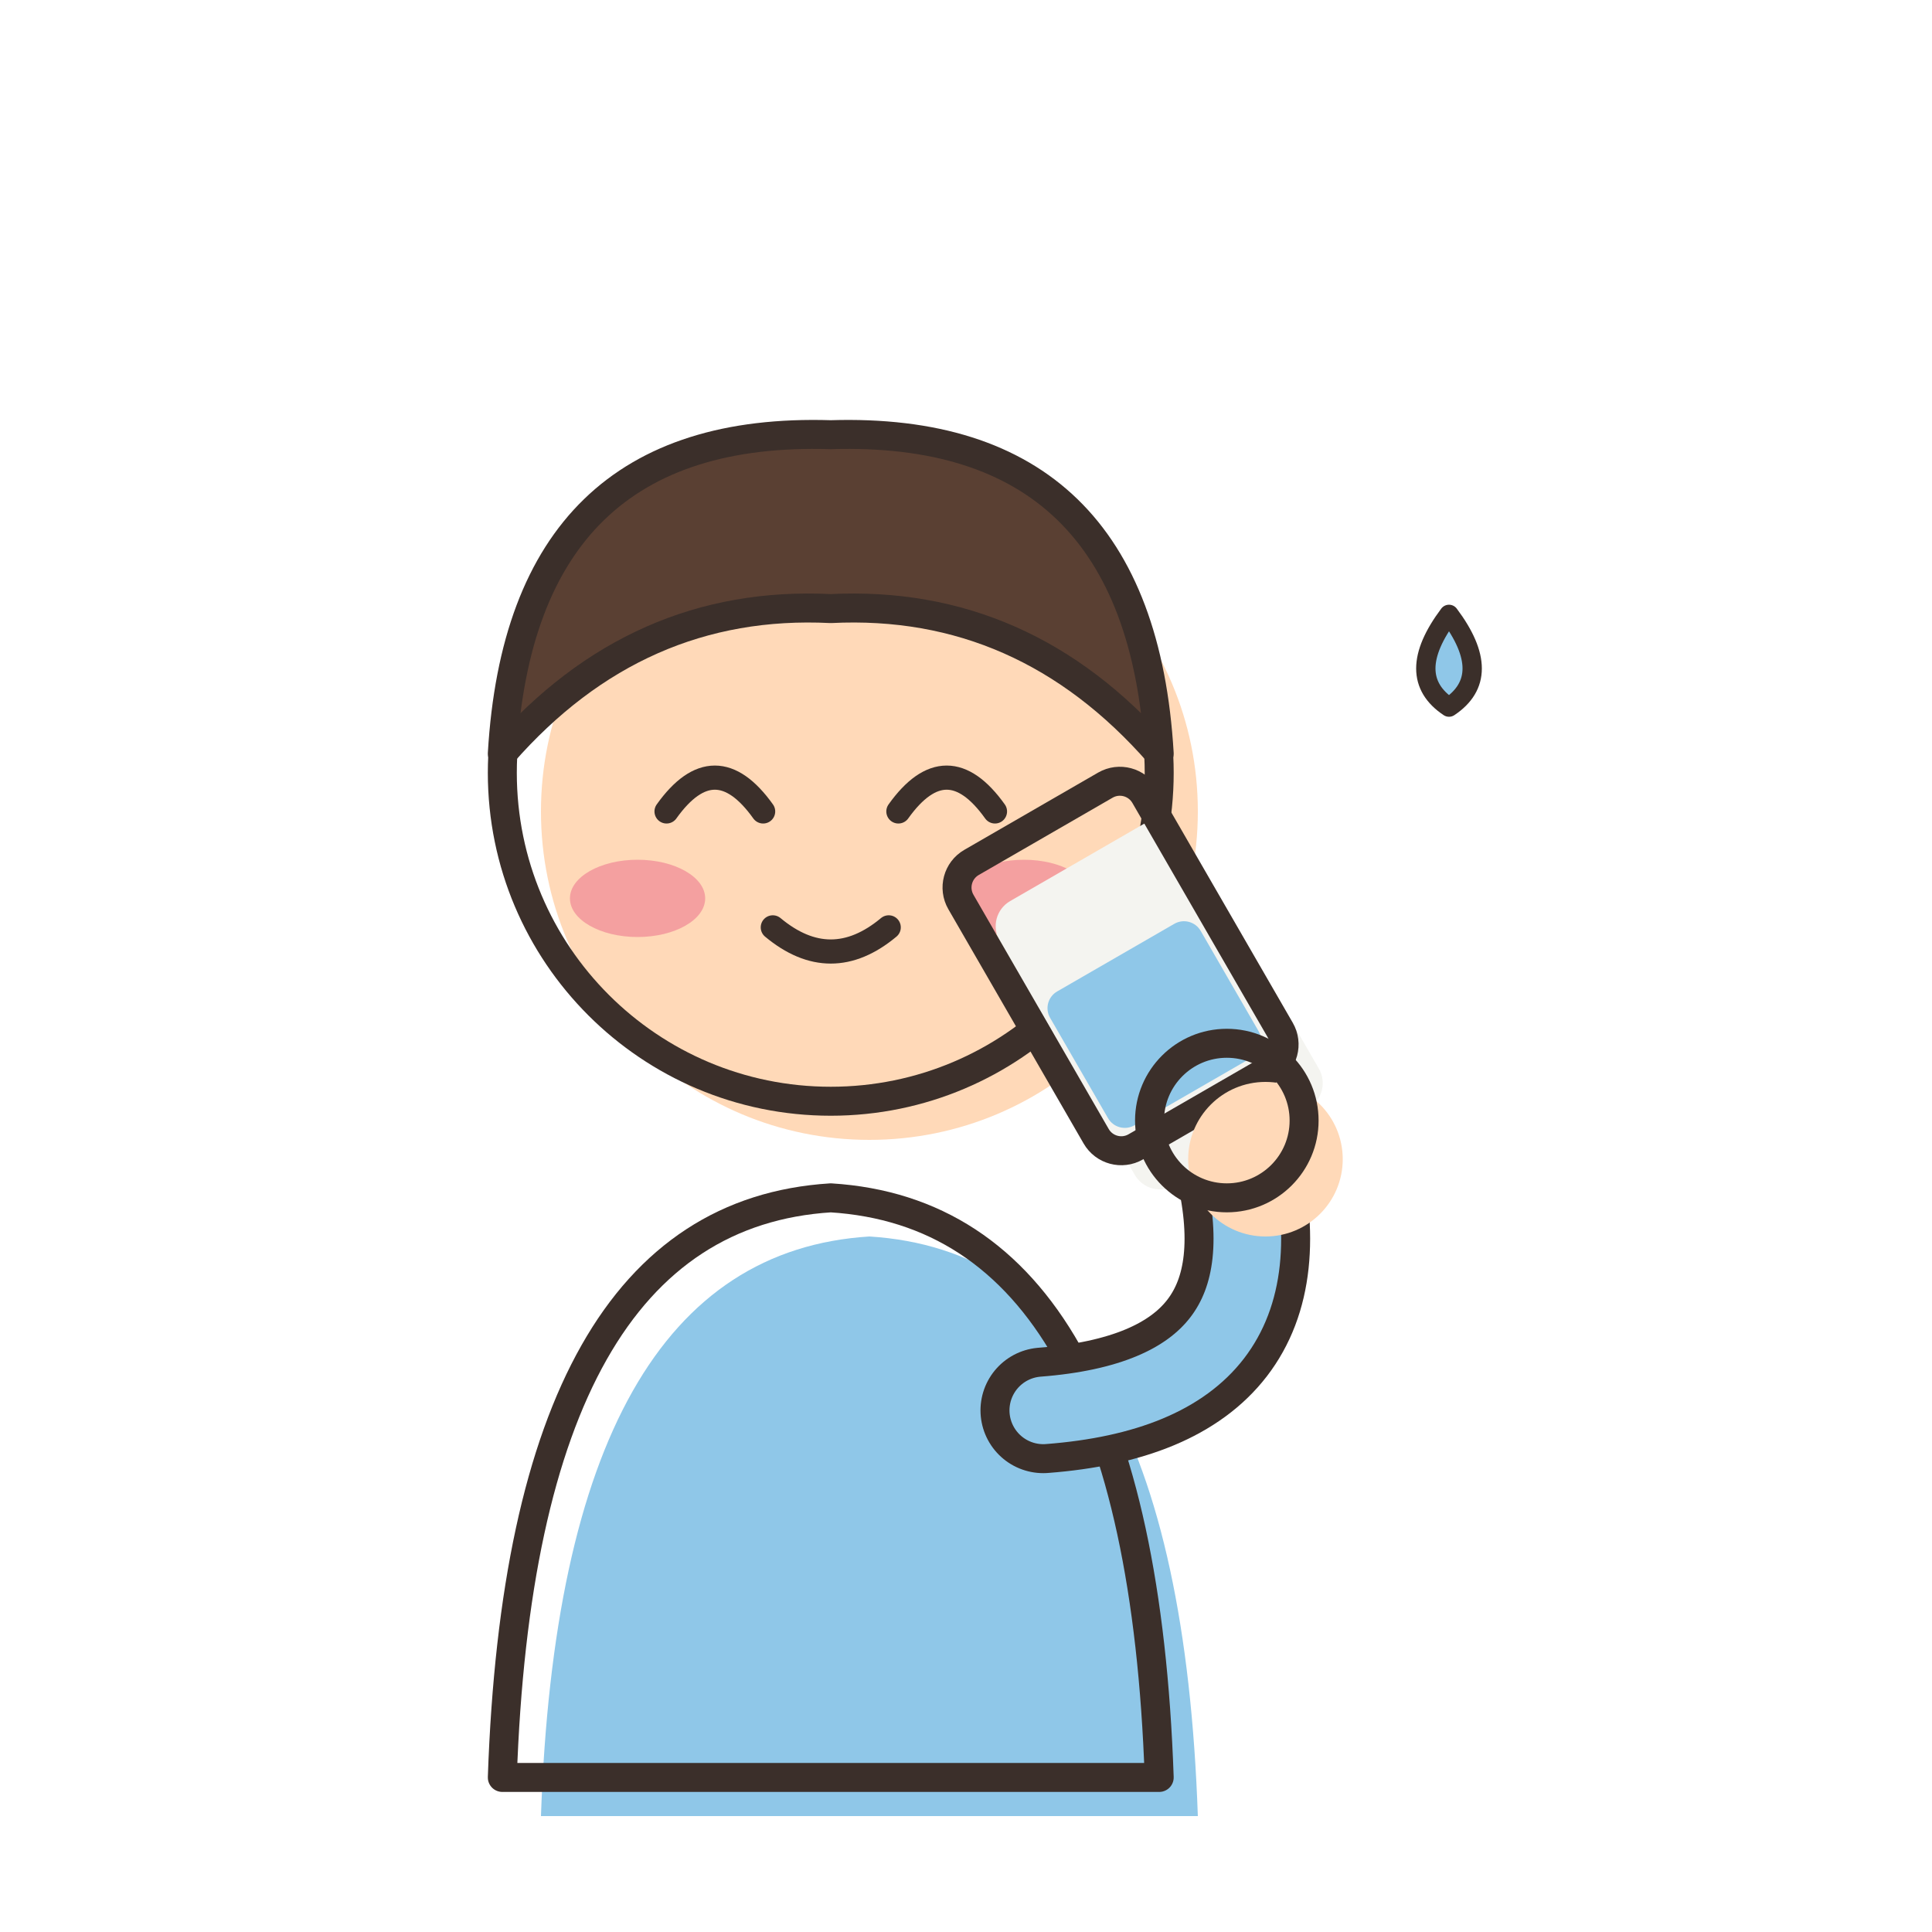
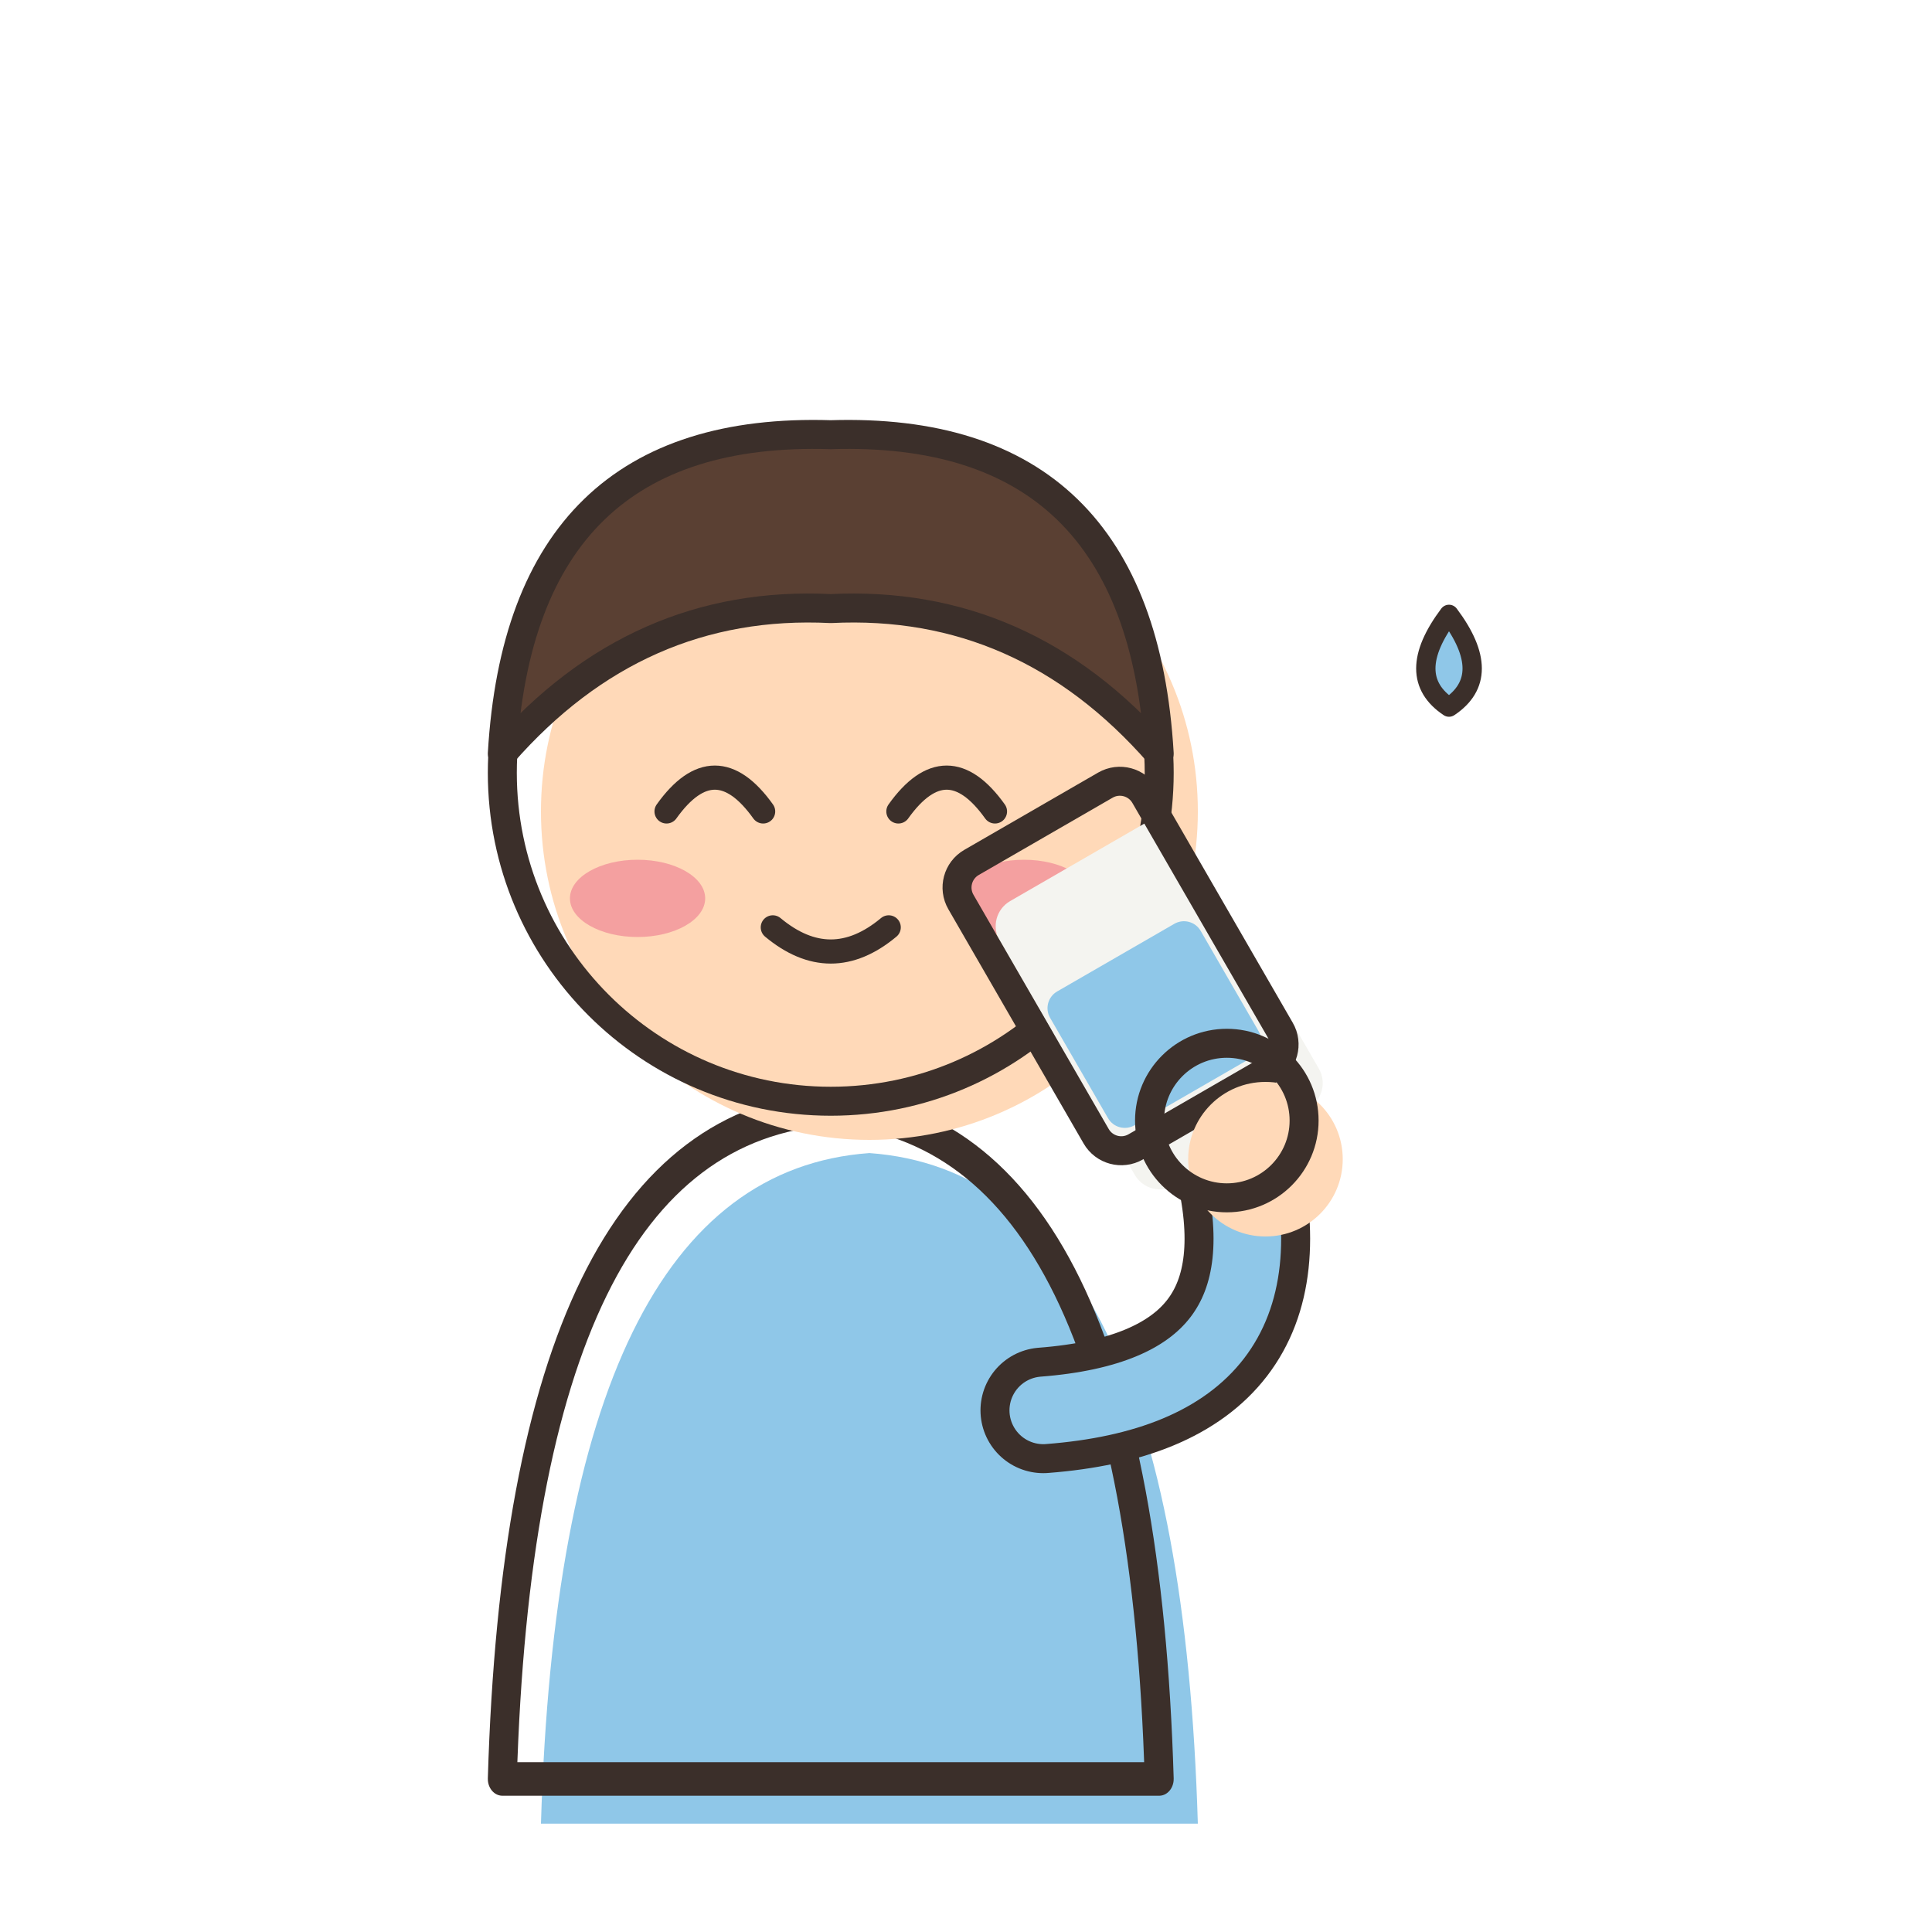
<svg xmlns="http://www.w3.org/2000/svg" viewBox="0 0 200 200" width="1000" height="1000">
  <g stroke="#3b2f2a" stroke-width="3" stroke-linecap="round" stroke-linejoin="round">
-     <g transform="translate(4 4)">
-       <path d="M52 184 Q54 126 86 124 Q118 126 120 184Z" fill="#8fc7e8" stroke="none" />
+     <g transform="translate(0 183.0) scale(1 1.157) translate(0 -183.0)">
+       <g transform="translate(4 4)">
+         <path d="M52 184 Q54 126 86 124 Q118 126 120 184Z" fill="#8fc7e8" stroke="none" />
+       </g>
+       <path d="M52 184 Q54 126 86 124 Q118 126 120 184Z" fill="none" />
    </g>
-     <path d="M52 184 Q54 126 86 124 Q118 126 120 184Z" fill="none" />
    <g transform="translate(4 4)">
      <circle cx="86" cy="80" r="34" fill="#ffd9b8" stroke="none" />
    </g>
    <circle cx="86" cy="80" r="34" fill="none" />
    <path d="M52 78.0 Q54.0 44.0 86 45.0 Q118.0 44.0 120 78.0 Q106.0 62.0 86 63.0 Q66.0 62.0 52 78.0Z" fill="#5a4033" />
    <path d="M69.0 84.0 Q74.0 77.0 79.0 84.0" stroke-width="2.5" fill="none" />
    <path d="M93.0 84.0 Q98.0 77.0 103.0 84.0" stroke-width="2.5" fill="none" />
    <ellipse cx="66.0" cy="93.0" rx="7.0" ry="4.0" fill="#f4a0a0" stroke="none" />
    <ellipse cx="106.0" cy="93.0" rx="7.0" ry="4.0" fill="#f4a0a0" stroke="none" />
    <path d="M80.0 96.0 Q86 101.0 92.0 96.0" stroke-width="2.5" fill="none" />
    <path d="M108 146 Q134 144 128 120" stroke-width="13" fill="none" />
    <path d="M108 146 Q134 144 128 120" stroke="#8fc7e8" stroke-width="7" fill="none" />
    <g transform="translate(4 4)">
      <rect x="105" y="83" width="22" height="34" rx="3" transform="rotate(-30 116 100)" fill="#f4f4f0" stroke="none" />
    </g>
    <rect x="105" y="83" width="22" height="34" rx="3" transform="rotate(-30 116 100)" fill="none" />
    <rect x="107" y="99" width="18" height="16" rx="2" stroke="none" transform="rotate(-30 116 100)" fill="#8fc7e8" />
    <g transform="translate(4 4)">
      <circle cx="127" cy="116" r="8" fill="#ffd9b8" stroke="none" />
    </g>
    <circle cx="127" cy="116" r="8" fill="none" />
    <path d="M150 63.6 Q154.8 70 150 73.2 Q145.2 70 150 63.6Z" stroke-width="2" fill="#8fc7e8" />
  </g>
</svg>
